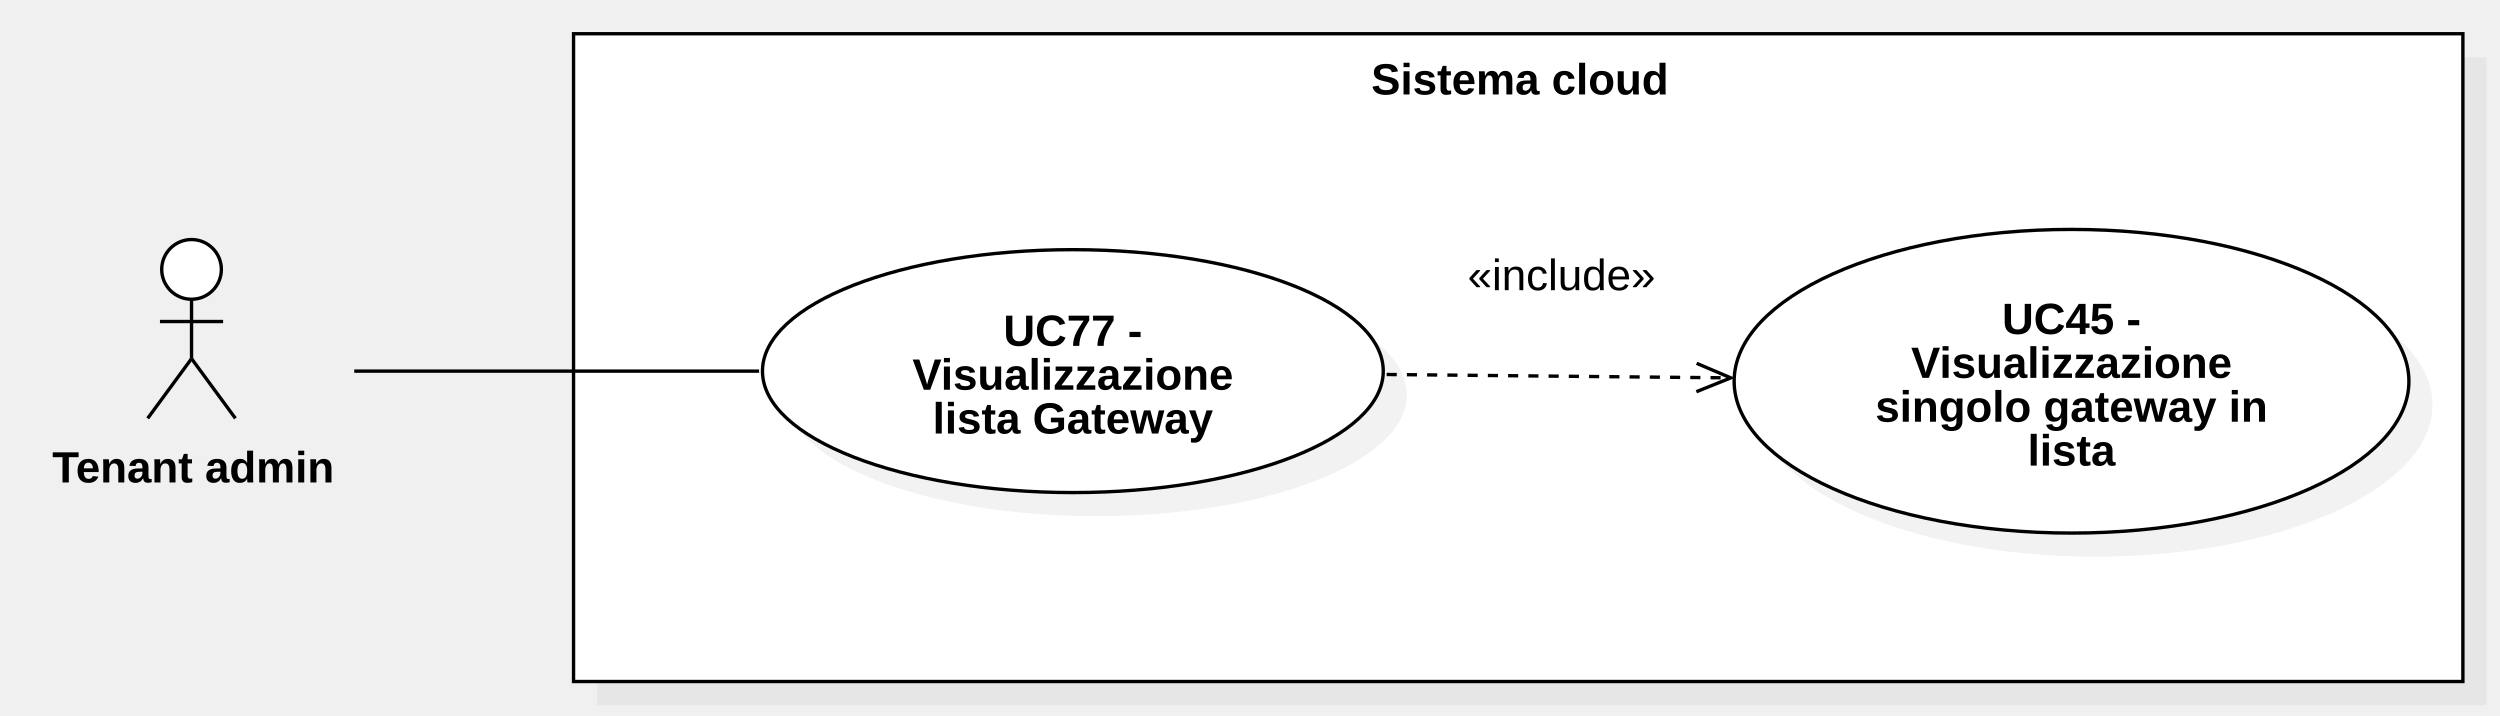
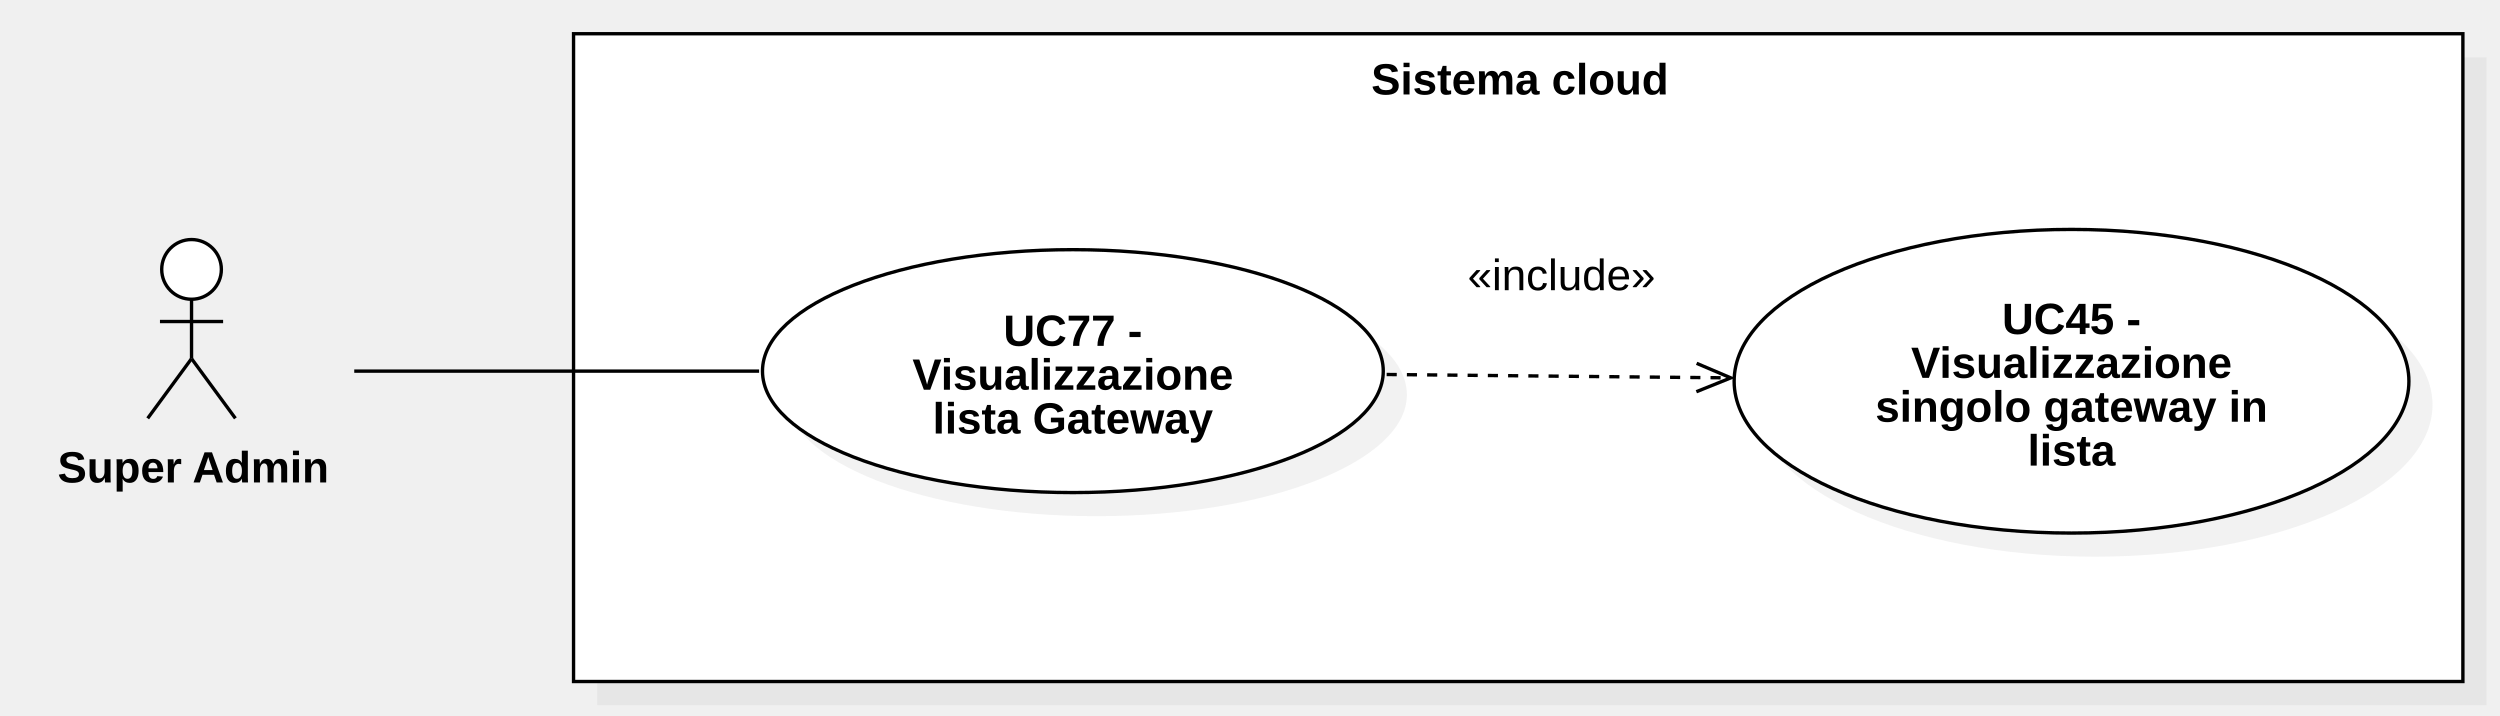
<svg xmlns="http://www.w3.org/2000/svg" version="1.1" width="741" height="212">
  <defs />
  <g>
    <g>
      <rect fill="#C0C0C0" stroke="none" x="197" y="33" width="560" height="192" transform="matrix(1 0 0 1 -20 -16)" fill-opacity="0.2" />
    </g>
    <g>
      <rect fill="#ffffff" stroke="none" x="190" y="26" width="560" height="192" transform="matrix(1 0 0 1 -20 -16)" />
    </g>
    <g>
      <path fill="none" stroke="#000000" paint-order="fill stroke markers" d=" M 170 10 L 730 10 L 730 202 L 170 202 L 170 10 Z Z" stroke-miterlimit="10" stroke-dasharray="" />
    </g>
    <g>
      <g>
        <path fill="none" stroke="none" />
        <text fill="#000000" stroke="none" font-family="Arial" font-size="13px" font-style="normal" font-weight="bold" text-decoration="undefined" x="470.5" y="39.5" text-anchor="middle" dominant-baseline="central" transform="matrix(1 0 0 1 -20 -16)">Sistema cloud</text>
      </g>
    </g>
    <g>
      <path fill="#ffffff" stroke="none" paint-order="stroke fill markers" d=" M 47.931 79.85 C 47.931 74.962 51.889 71 56.771 71 C 61.653 71 65.611 74.962 65.611 79.85 C 65.611 84.738 61.653 88.7 56.771 88.7 C 51.889 88.7 47.931 84.738 47.931 79.85 Z" />
    </g>
    <g>
      <path fill="none" stroke="#000000" paint-order="fill stroke markers" d=" M 47.931 79.85 C 47.931 74.962 51.889 71 56.771 71 C 61.653 71 65.611 74.962 65.611 79.85 C 65.611 84.738 61.653 88.7 56.771 88.7 C 51.889 88.7 47.931 84.738 47.931 79.85 Z" stroke-miterlimit="10" stroke-dasharray="" />
    </g>
    <g>
      <path fill="none" stroke="#000000" paint-order="fill stroke markers" d=" M 56.771 88.7 L 56.771 106.3" stroke-miterlimit="10" stroke-dasharray="" />
    </g>
    <g>
      <path fill="none" stroke="#000000" paint-order="fill stroke markers" d=" M 47.411 95.3 L 66.131 95.3" stroke-miterlimit="10" stroke-dasharray="" />
    </g>
    <g>
      <path fill="none" stroke="#000000" paint-order="fill stroke markers" d=" M 56.771 106.3 L 43.771 124" stroke-miterlimit="10" stroke-dasharray="" />
    </g>
    <g>
      <path fill="none" stroke="#000000" paint-order="fill stroke markers" d=" M 56.771 106.3 L 69.771 124" stroke-miterlimit="10" stroke-dasharray="" />
    </g>
    <g>
      <g>
        <path fill="none" stroke="none" />
-         <text fill="#000000" stroke="none" font-family="Arial" font-size="13px" font-style="normal" font-weight="bold" text-decoration="undefined" x="77.271" y="154.5" text-anchor="middle" dominant-baseline="central" transform="matrix(1 0 0 1 -20 -16)">Tenant admin</text>
+         <text fill="#000000" stroke="none" font-family="Arial" font-size="13px" font-style="normal" font-weight="bold" text-decoration="undefined" x="77.271" y="154.5" text-anchor="middle" dominant-baseline="central" transform="matrix(1 0 0 1 -20 -16)">Super Admin</text>
      </g>
    </g>
    <g>
      <path fill="#C0C0C0" stroke="none" paint-order="stroke fill markers" d=" M 233 117 C 233 97.118 274.19 81 325 81 C 375.81 81 417 97.118 417 117 C 417 136.882 375.81 153 325 153 C 274.19 153 233 136.882 233 117 Z" fill-opacity="0.2" />
    </g>
    <g>
      <path fill="#ffffff" stroke="none" paint-order="stroke fill markers" d=" M 226 110 C 226 90.118 267.19 74 318 74 C 368.81 74 410 90.118 410 110 C 410 129.882 368.81 146 318 146 C 267.19 146 226 129.882 226 110 Z" />
    </g>
    <g>
      <path fill="none" stroke="#000000" paint-order="fill stroke markers" d=" M 226 110 C 226 90.118 267.19 74 318 74 C 368.81 74 410 90.118 410 110 C 410 129.882 368.81 146 318 146 C 267.19 146 226 129.882 226 110 Z" stroke-miterlimit="10" stroke-dasharray="" />
    </g>
    <g>
      <g>
        <path fill="none" stroke="none" />
        <text fill="#000000" stroke="none" font-family="Arial" font-size="13px" font-style="normal" font-weight="bold" text-decoration="undefined" x="338" y="114" text-anchor="middle" dominant-baseline="central" transform="matrix(1 0 0 1 -20 -16)">UC77 -</text>
        <text fill="#000000" stroke="none" font-family="Arial" font-size="13px" font-style="normal" font-weight="bold" text-decoration="undefined" x="338" y="127" text-anchor="middle" dominant-baseline="central" transform="matrix(1 0 0 1 -20 -16)">Visualizzazione</text>
        <text fill="#000000" stroke="none" font-family="Arial" font-size="13px" font-style="normal" font-weight="bold" text-decoration="undefined" x="338" y="140" text-anchor="middle" dominant-baseline="central" transform="matrix(1 0 0 1 -20 -16)">lista Gateway</text>
      </g>
    </g>
    <g>
      <path fill="#C0C0C0" stroke="none" paint-order="stroke fill markers" d=" M 521 120 C 521 95.147 565.772 75 621 75 C 676.228 75 721 95.147 721 120 C 721 144.853 676.228 165 621 165 C 565.772 165 521 144.853 521 120 Z" fill-opacity="0.2" />
    </g>
    <g>
      <path fill="#ffffff" stroke="none" paint-order="stroke fill markers" d=" M 514 113 C 514 88.147 558.772 68 614 68 C 669.228 68 714 88.147 714 113 C 714 137.853 669.228 158 614 158 C 558.772 158 514 137.853 514 113 Z" />
    </g>
    <g>
      <path fill="none" stroke="#000000" paint-order="fill stroke markers" d=" M 514 113 C 514 88.147 558.772 68 614 68 C 669.228 68 714 88.147 714 113 C 714 137.853 669.228 158 614 158 C 558.772 158 514 137.853 514 113 Z" stroke-miterlimit="10" stroke-dasharray="" />
    </g>
    <g>
      <g>
        <path fill="none" stroke="none" />
        <text fill="#000000" stroke="none" font-family="Arial" font-size="13px" font-style="normal" font-weight="bold" text-decoration="undefined" x="634" y="110.5" text-anchor="middle" dominant-baseline="central" transform="matrix(1 0 0 1 -20 -16)">UC45 -</text>
        <text fill="#000000" stroke="none" font-family="Arial" font-size="13px" font-style="normal" font-weight="bold" text-decoration="undefined" x="634" y="123.5" text-anchor="middle" dominant-baseline="central" transform="matrix(1 0 0 1 -20 -16)">Visualizzazione</text>
        <text fill="#000000" stroke="none" font-family="Arial" font-size="13px" font-style="normal" font-weight="bold" text-decoration="undefined" x="634" y="136.5" text-anchor="middle" dominant-baseline="central" transform="matrix(1 0 0 1 -20 -16)">singolo gateway in</text>
        <text fill="#000000" stroke="none" font-family="Arial" font-size="13px" font-style="normal" font-weight="bold" text-decoration="undefined" x="634" y="149.5" text-anchor="middle" dominant-baseline="central" transform="matrix(1 0 0 1 -20 -16)">lista</text>
      </g>
    </g>
    <g>
      <path fill="none" stroke="#000000" paint-order="fill stroke markers" d=" M 411 111 L 513 112" stroke-miterlimit="10" stroke-dasharray="3" />
    </g>
    <g>
      <path fill="none" stroke="#000000" paint-order="fill stroke markers" d=" M 502.797 116.11 L 513 112 L 502.879 107.691" stroke-miterlimit="10" stroke-dasharray="" />
    </g>
    <g>
      <rect fill="#ffffff" stroke="none" x="455" y="91" width="55.656" height="13" transform="matrix(1 0 0 1 -20 -16)" />
    </g>
    <g>
      <g>
        <path fill="none" stroke="none" />
        <text fill="#000000" stroke="none" font-family="Arial" font-size="13px" font-style="normal" font-weight="normal" text-decoration="undefined" x="482.828" y="97.5" text-anchor="middle" dominant-baseline="central" transform="matrix(1 0 0 1 -20 -16)">«include»</text>
      </g>
    </g>
    <g>
      <path fill="none" stroke="#000000" paint-order="fill stroke markers" d=" M 105 110 L 225 110" stroke-miterlimit="10" stroke-dasharray="" />
    </g>
  </g>
</svg>
